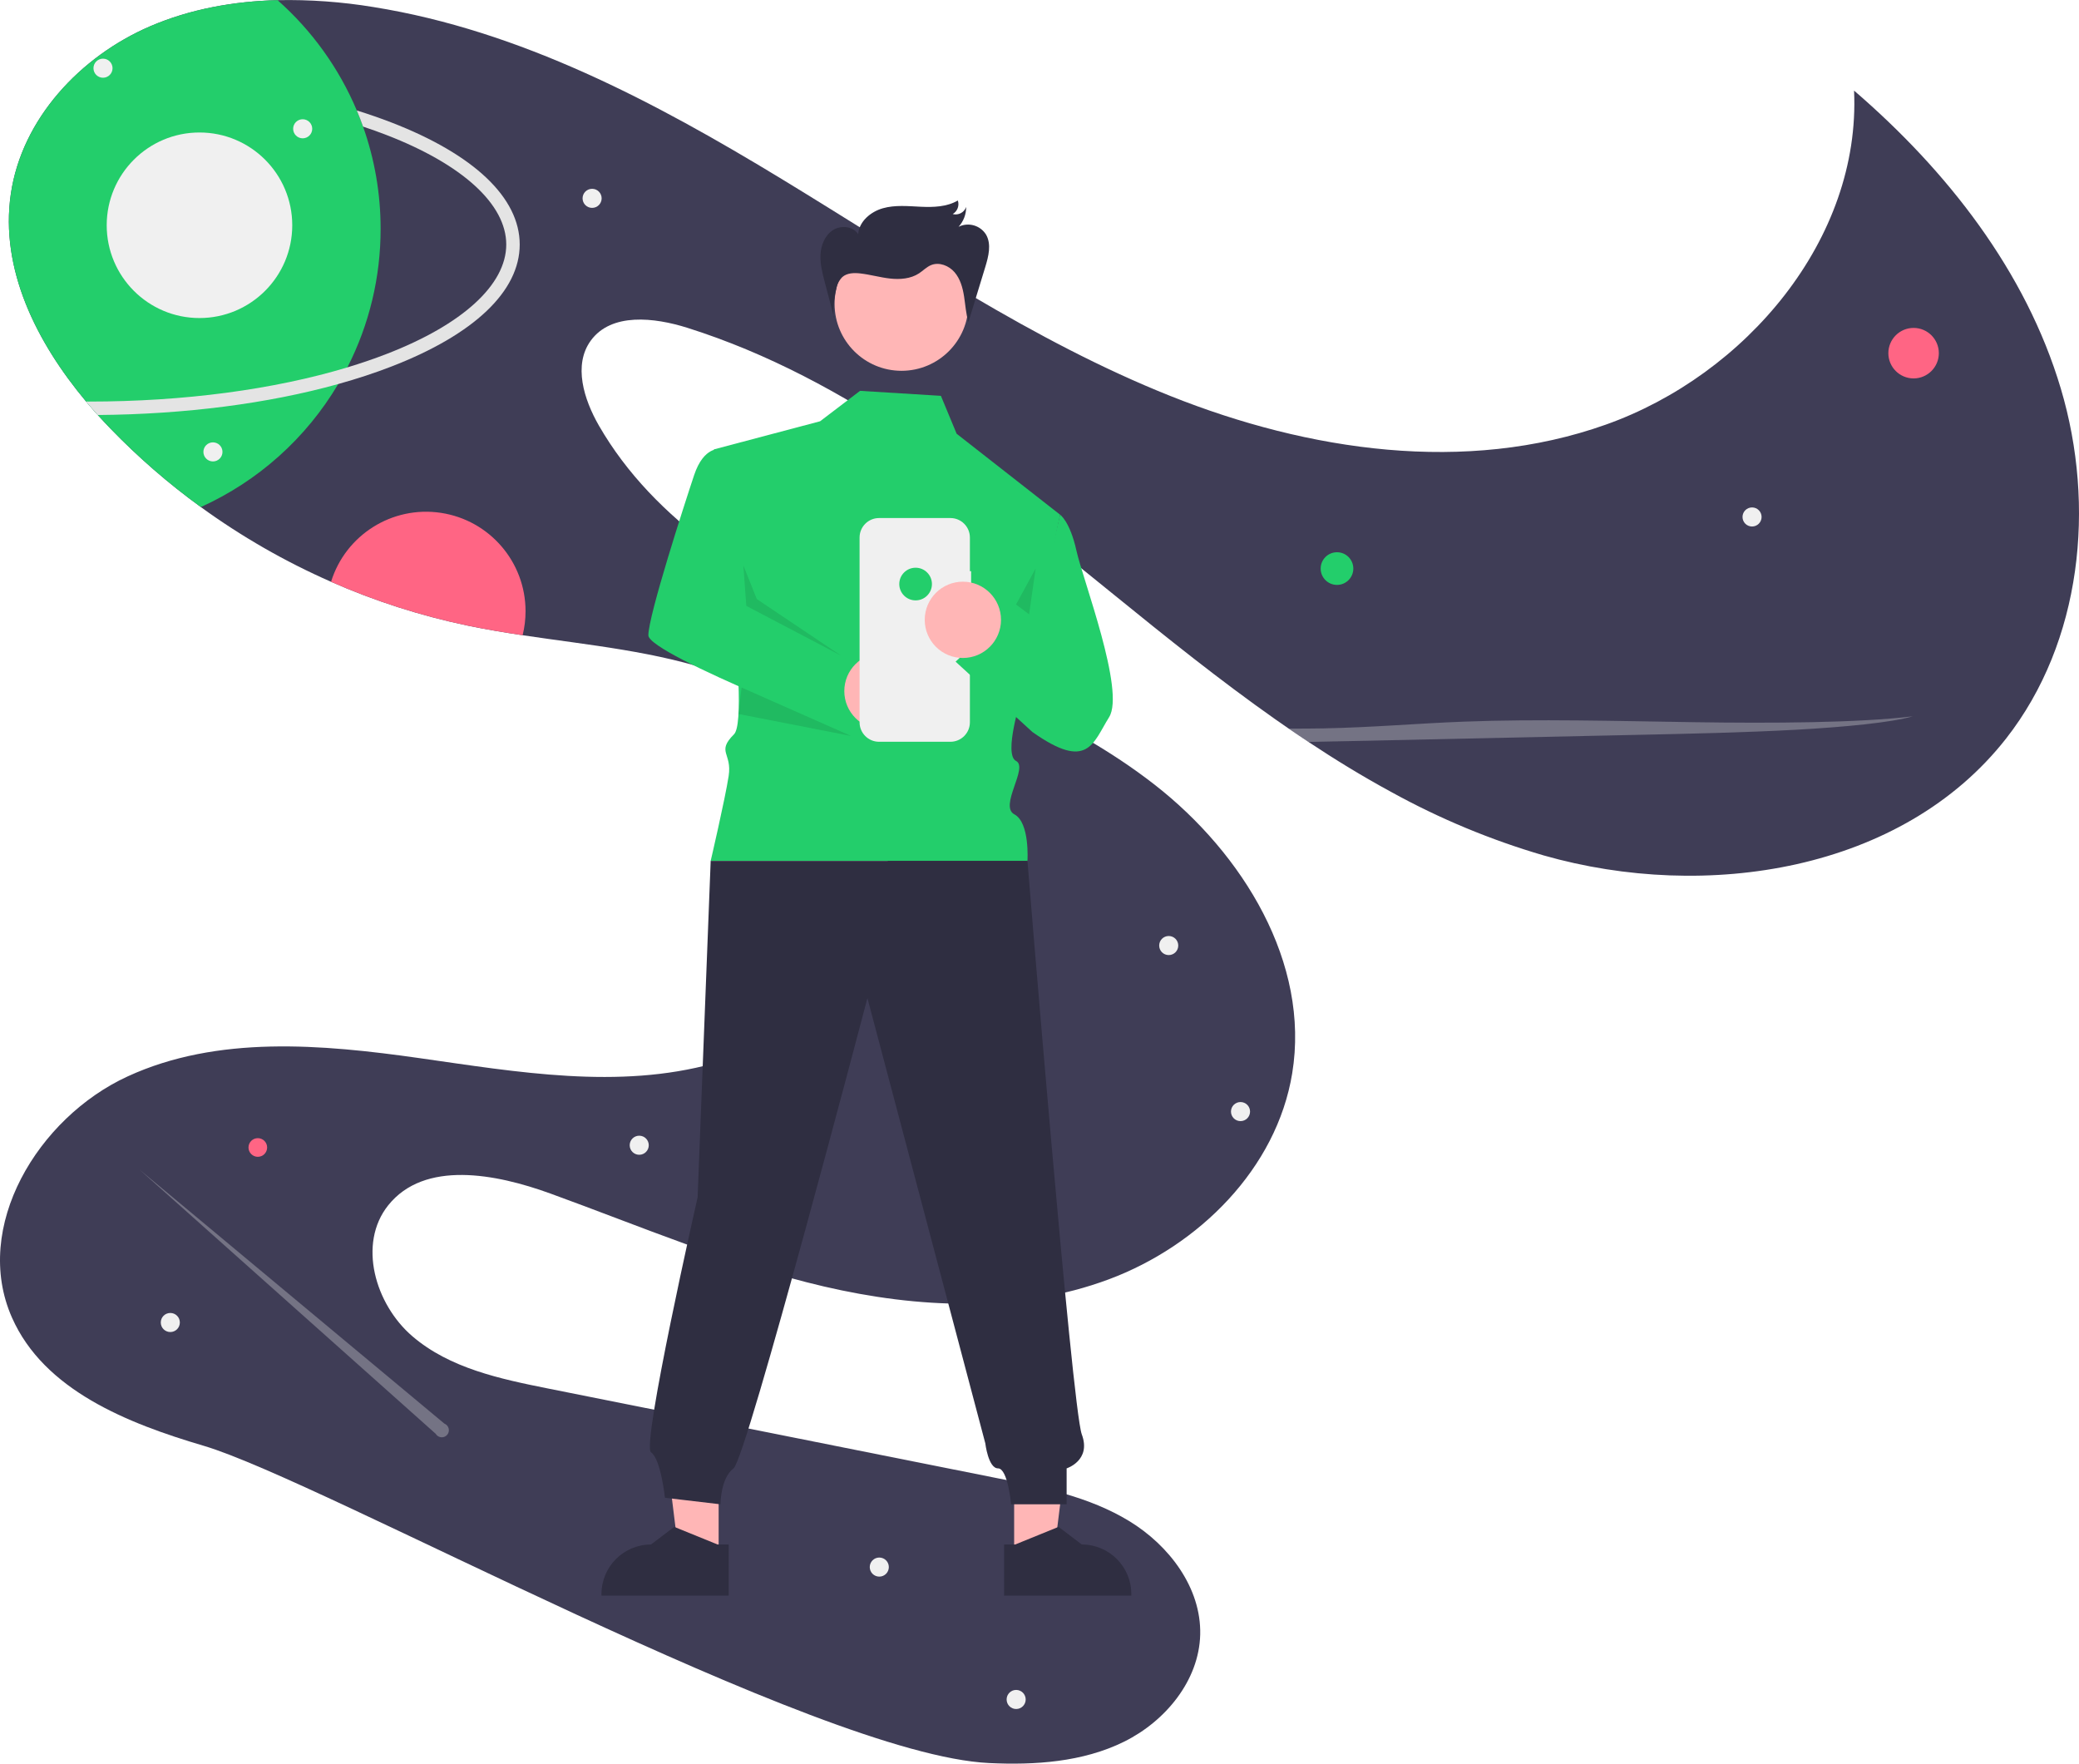
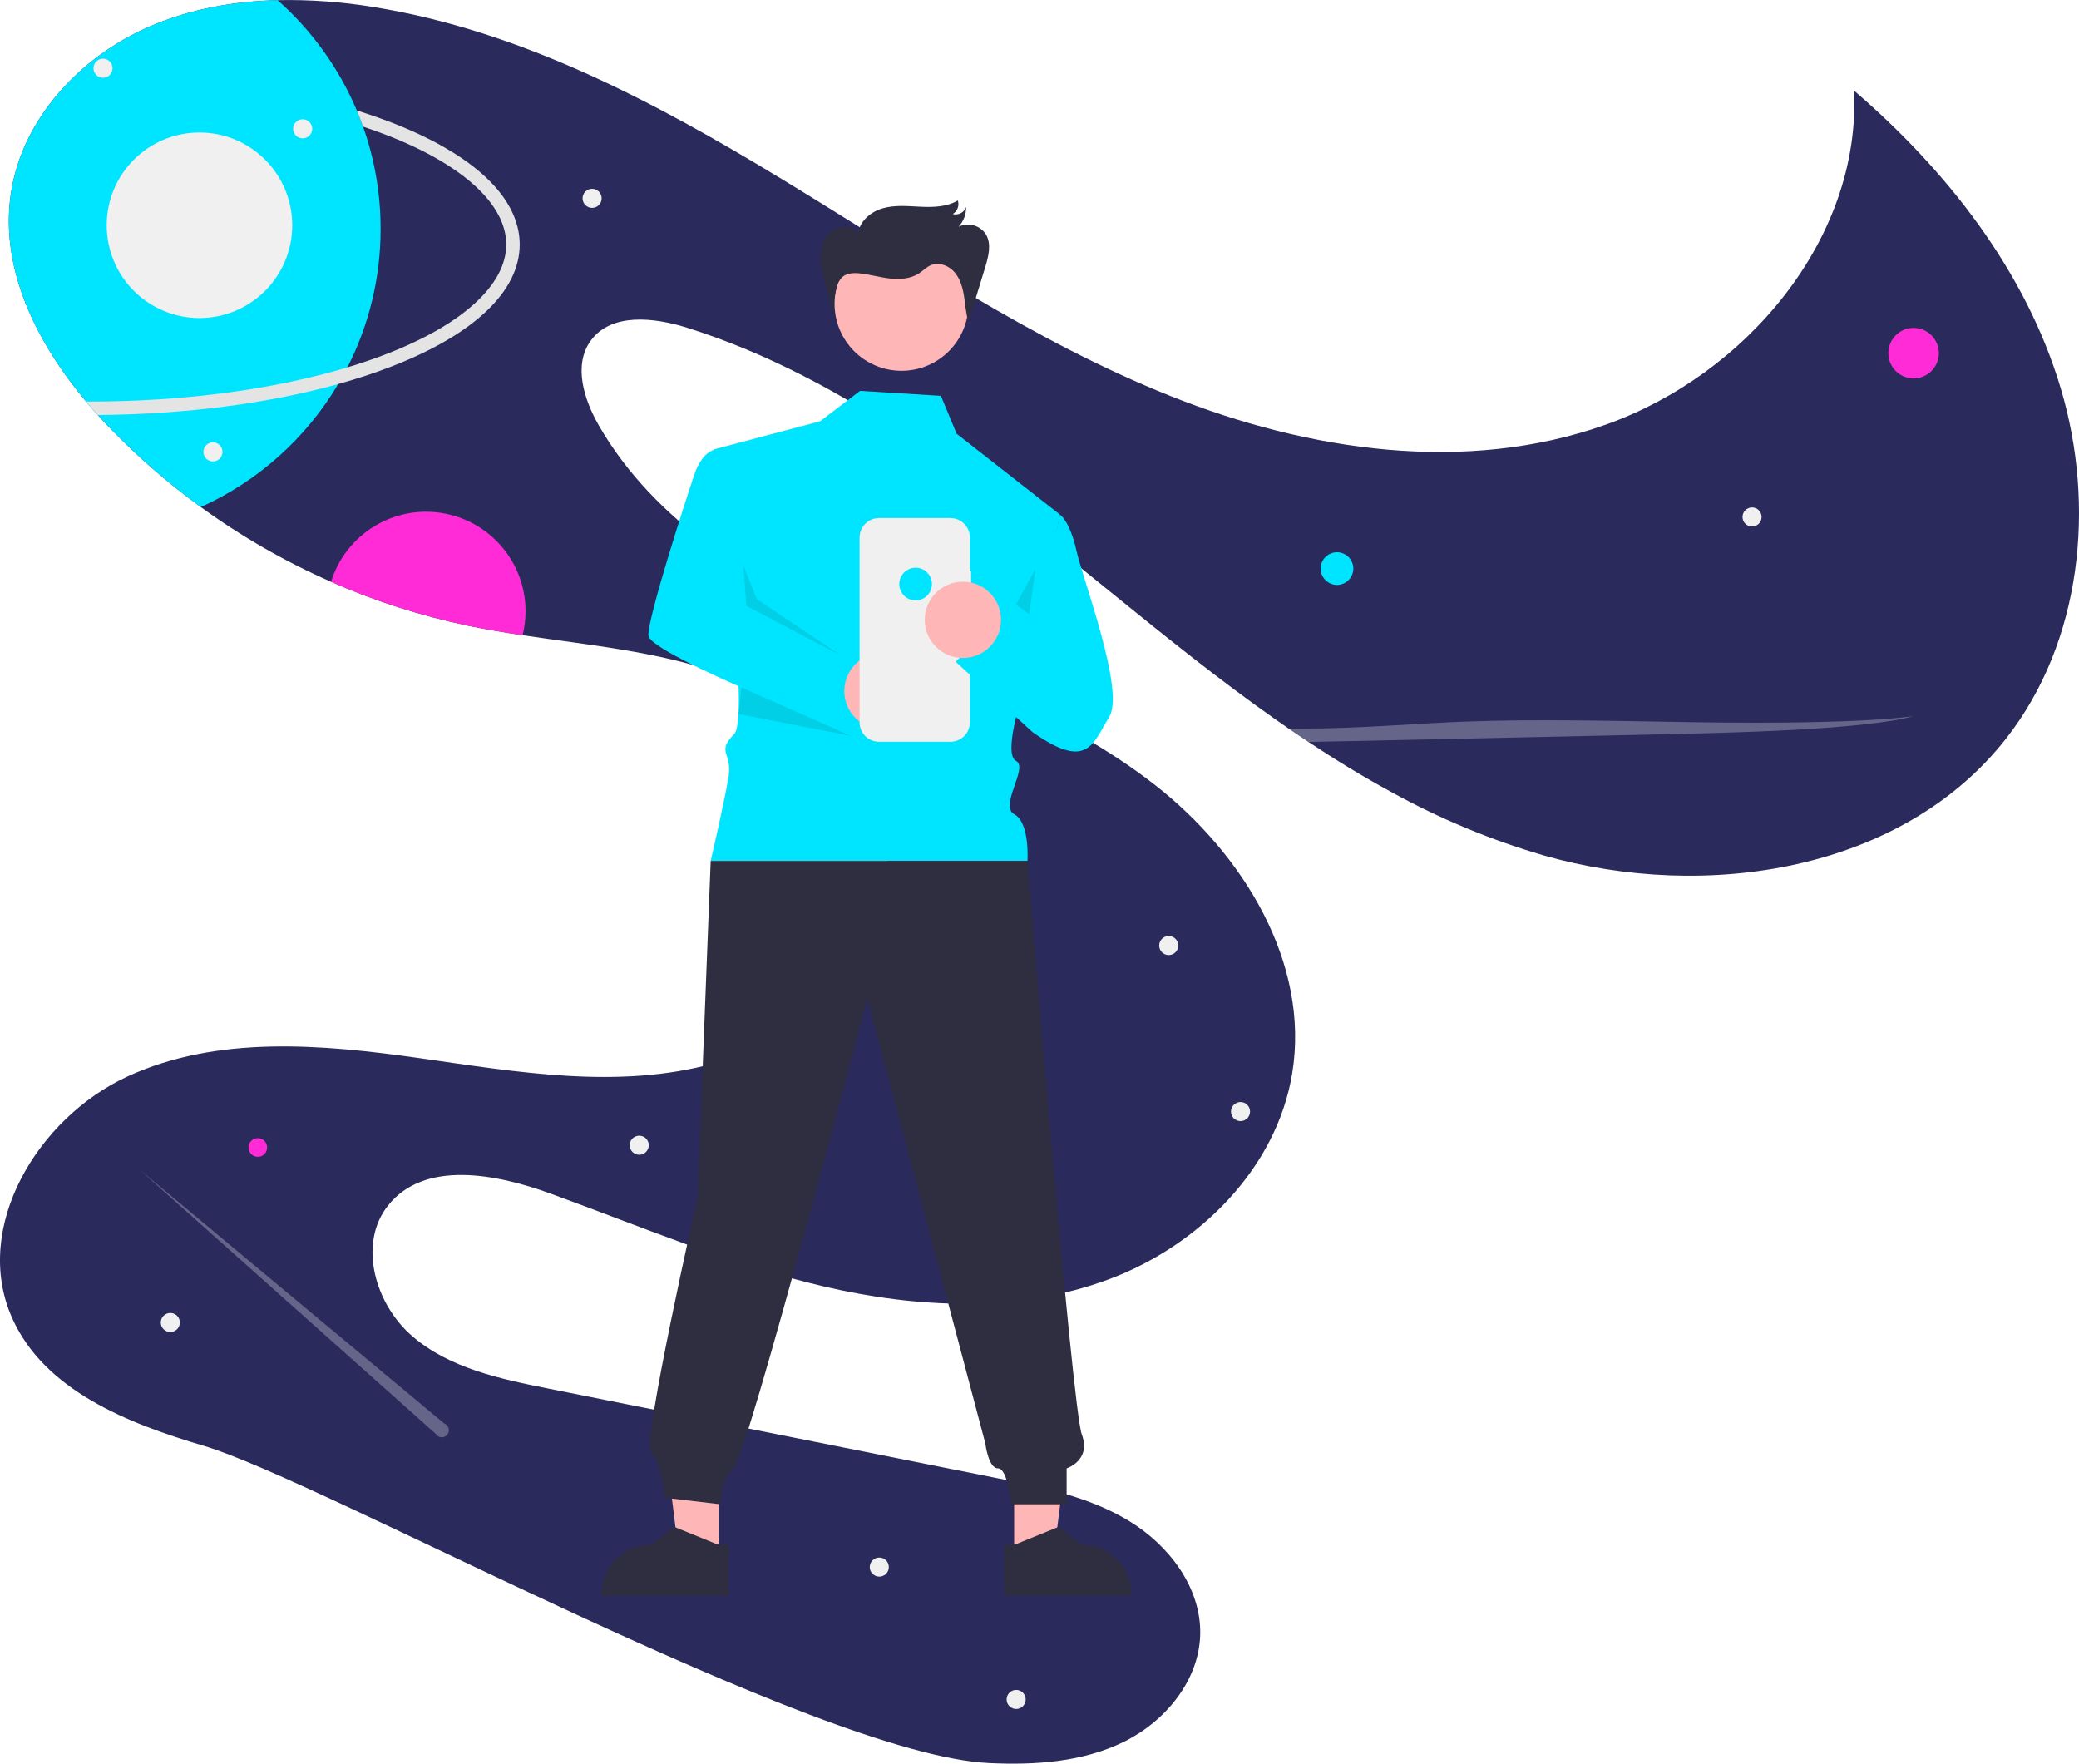
<svg xmlns="http://www.w3.org/2000/svg" data-name="Layer 1" width="926.632" height="785.994" viewBox="0 0 926.632 785.994">
-   <path d="M1030.887,386.059c-46.34,59.26-133.78,72.83-206.13,52.19a335.51,335.51,0,0,1-68.1-28.35c-12.54-6.81-24.78-14.28-36.77-22.24-2.95-1.95-5.9-3.93-8.82-5.95q-2.985-2.04-5.95-4.13c-24.76-17.42-48.55-36.53-71.94-55.53-58.39-47.43-118.38-96.32-190.12-118.95-14.78-4.66-33.9-6.84-43.04,5.68-7.93,10.87-3.09,26.26,3.62,37.92,24.89,43.19,70.07,70.46,115.29,91.43,45.22,20.97,93.12,37.96,132.43,68.62,39.31,30.66,69.32,79.39,61.28,128.58-6.93,42.39-41.54,76.83-81.78,91.84-40.24,15-85.12,12.91-126.95,3.17-41.83-9.75-81.54-26.76-121.91-41.42-24.34-8.85-56.16-14.97-72.31,5.28-13.64,17.11-5.8,44.1,10.81,58.34s39.09,19.01,60.54,23.29q99.9,19.95,199.8,39.89c20.43,4.07,41.34,8.33,59.14,19.17,17.8,10.83,32.16,29.75,31.65,50.58-.51,20.53-15.54,38.67-33.96,47.76-18.41,9.08-39.67,10.48-60.18,9.5-76.86-3.68-297.21-125.79-350.06-141.4-33.96-10.02-71.09-24.74-85.41-57.12-17.83-40.31,11.51-89.08,51.56-107.49,40.04-18.42,86.46-14.34,130.1-8.14,43.64,6.2,88.72,14.09,131.2,2.31,42.479-11.78,81.4-50.18,77.21-94.06-3.65-38.18-38.04-66.95-74.23-79.63-28.33-9.93-58.47-12.63-88.229-17.1-8.26-1.23-16.49-2.61-24.64-4.31a307.086,307.086,0,0,1-60.75-19.5,312.924,312.924,0,0,1-58.04-33.31,305.265,305.265,0,0,1-40.32-35.01q-2.835-2.94-5.61-6.01c-1.76-1.96-3.5-3.96-5.2-6-22.12-26.43-38.46-58.98-33.56-92.52,4.89-33.45,30.96-61.3,62-74.68,17.94-7.73,37.29-11.19,56.88-11.69a233.796,233.796,0,0,1,42.78,3.08c65.41,10.46,125.35,42.24,181.96,76.65,56.6,34.41,111.76,72.18,173.29,96.71,61.53,24.54,131.57,34.93,193.99,12.74,62.42-22.18,113.7-82.7,110.65-148.87,41.4,35.65,76.58,80.46,92.16,132.82C1070.797,282.559,1064.536,343.019,1030.887,386.059Z" transform="translate(-136.6838 -57.00314)" fill="#3f3d56" />
-   <circle cx="595.911" cy="253.394" r="7.278" fill="#23ce6b" />
-   <circle cx="852.911" cy="157.394" r="11.252" fill="#ff6584" />
-   <circle cx="114.911" cy="511.394" r="4.157" fill="#ff6584" />
-   <path d="M370.927,329.399a44.43,44.43,0,0,1-1.3,10.7c-8.26-1.23-16.49-2.61-24.64-4.31a307.086,307.086,0,0,1-60.75-19.5,44.337,44.337,0,0,1,86.69,13.11Z" transform="translate(-136.6838 -57.00314)" fill="#ff6584" />
+   <path d="M1030.887,386.059c-46.34,59.26-133.78,72.83-206.13,52.19a335.51,335.51,0,0,1-68.1-28.35c-12.54-6.81-24.78-14.28-36.77-22.24-2.95-1.95-5.9-3.93-8.82-5.95q-2.985-2.04-5.95-4.13c-24.76-17.42-48.55-36.53-71.94-55.53-58.39-47.43-118.38-96.32-190.12-118.95-14.78-4.66-33.9-6.84-43.04,5.68-7.93,10.87-3.09,26.26,3.62,37.92,24.89,43.19,70.07,70.46,115.29,91.43,45.22,20.97,93.12,37.96,132.43,68.62,39.31,30.66,69.32,79.39,61.28,128.58-6.93,42.39-41.54,76.83-81.78,91.84-40.24,15-85.12,12.91-126.95,3.17-41.83-9.75-81.54-26.76-121.91-41.42-24.34-8.85-56.16-14.97-72.31,5.28-13.64,17.11-5.8,44.1,10.81,58.34s39.09,19.01,60.54,23.29q99.9,19.95,199.8,39.89c20.43,4.07,41.34,8.33,59.14,19.17,17.8,10.83,32.16,29.75,31.65,50.58-.51,20.53-15.54,38.67-33.96,47.76-18.41,9.08-39.67,10.48-60.18,9.5-76.86-3.68-297.21-125.79-350.06-141.4-33.96-10.02-71.09-24.74-85.41-57.12-17.83-40.31,11.51-89.08,51.56-107.49,40.04-18.42,86.46-14.34,130.1-8.14,43.64,6.2,88.72,14.09,131.2,2.31,42.479-11.78,81.4-50.18,77.21-94.06-3.65-38.18-38.04-66.95-74.23-79.63-28.33-9.93-58.47-12.63-88.229-17.1-8.26-1.23-16.49-2.61-24.64-4.31a307.086,307.086,0,0,1-60.75-19.5,312.924,312.924,0,0,1-58.04-33.31,305.265,305.265,0,0,1-40.32-35.01q-2.835-2.94-5.61-6.01c-1.76-1.96-3.5-3.96-5.2-6-22.12-26.43-38.46-58.98-33.56-92.52,4.89-33.45,30.96-61.3,62-74.68,17.94-7.73,37.29-11.19,56.88-11.69a233.796,233.796,0,0,1,42.78,3.08c65.41,10.46,125.35,42.24,181.96,76.65,56.6,34.41,111.76,72.18,173.29,96.71,61.53,24.54,131.57,34.93,193.99,12.74,62.42-22.18,113.7-82.7,110.65-148.87,41.4,35.65,76.58,80.46,92.16,132.82C1070.797,282.559,1064.536,343.019,1030.887,386.059Z" transform="translate(-136.6838 -57.00314)" fill="#2a2a5c" />
+   <circle cx="595.911" cy="253.394" r="7.278" fill="#00e5ff" />
+   <circle cx="852.911" cy="157.394" r="11.252" fill="#ff2bd6" />
+   <circle cx="114.911" cy="511.394" r="4.157" fill="#ff2bd6" />
+   <path d="M370.927,329.399a44.43,44.43,0,0,1-1.3,10.7c-8.26-1.23-16.49-2.61-24.64-4.31a307.086,307.086,0,0,1-60.75-19.5,44.337,44.337,0,0,1,86.69,13.11Z" transform="translate(-136.6838 -57.00314)" fill="#ff2bd6" />
  <circle cx="780.911" cy="230.394" r="4.252" fill="#f0f0f0" />
  <circle cx="391.911" cy="698.394" r="4.252" fill="#f0f0f0" />
  <circle cx="452.911" cy="757.394" r="4.252" fill="#f0f0f0" />
  <circle cx="75.911" cy="589.394" r="4.252" fill="#f0f0f0" />
  <circle cx="284.911" cy="510.394" r="4.252" fill="#f0f0f0" />
  <circle cx="263.911" cy="88.394" r="4.252" fill="#f0f0f0" />
  <circle cx="520.911" cy="421.394" r="4.252" fill="#f0f0f0" />
  <circle cx="552.911" cy="495.394" r="4.252" fill="#f0f0f0" />
  <path d="M291.527,220.728q9.075-2.739,17.362-5.935c33.96-13.117,53.438-30.911,53.438-48.82s-19.478-35.703-53.438-48.82q-5.038-1.946-10.386-3.723a136.34,136.34,0,0,1-6.976,107.3Z" transform="translate(-136.6838 -57.00314)" fill="none" />
-   <path d="M306.326,158.969a135.44,135.44,0,0,1-14.8,61.76q-1.935,3.78-4.1,7.43a136.431,136.431,0,0,1-61.23,54.82,305.269,305.269,0,0,1-40.32-35.01q-2.835-2.94-5.61-6.01c-1.76-1.96-3.5-3.96-5.2-6-22.12-26.43-38.46-58.98-33.56-92.52,4.89-33.45,30.96-61.3,62-74.68,17.94-7.73,37.29-11.19,56.88-11.69a136.126,136.126,0,0,1,35.33,49.16c1,2.37,1.92,4.77,2.79,7.2A135.756,135.756,0,0,1,306.326,158.969Z" transform="translate(-136.6838 -57.00314)" fill="#23ce6b" />
+   <path d="M306.326,158.969a135.44,135.44,0,0,1-14.8,61.76q-1.935,3.78-4.1,7.43a136.431,136.431,0,0,1-61.23,54.82,305.269,305.269,0,0,1-40.32-35.01q-2.835-2.94-5.61-6.01c-1.76-1.96-3.5-3.96-5.2-6-22.12-26.43-38.46-58.98-33.56-92.52,4.89-33.45,30.96-61.3,62-74.68,17.94-7.73,37.29-11.19,56.88-11.69a136.126,136.126,0,0,1,35.33,49.16c1,2.37,1.92,4.77,2.79,7.2A135.756,135.756,0,0,1,306.326,158.969Z" transform="translate(-136.6838 -57.00314)" fill="#00e5ff" />
  <path d="M368.326,165.969c0,20.83-20.34,40.15-57.28,54.42-7.39,2.86-15.3,5.45-23.62,7.77-31.14,8.68-68.2,13.49-107.16,13.8-1.76-1.96-3.5-3.96-5.2-6,.42.01.84.01,1.26.01,42.31,0,82.45-5.36,115.2-15.24,6.05-1.83,11.85-3.81,17.36-5.94,33.96-13.11,53.44-30.91,53.44-48.82,0-17.91-19.48-35.7-53.44-48.82q-5.04-1.95-10.38-3.72c-.87-2.43-1.79-4.83-2.79-7.2q7.98,2.49,15.33,5.32C347.987,125.819,368.326,145.149,368.326,165.969Z" transform="translate(-136.6838 -57.00314)" fill="#e4e4e4" />
  <circle cx="45.911" cy="30.394" r="4.252" fill="#f0f0f0" />
  <circle cx="134.911" cy="57.394" r="4.252" fill="#f0f0f0" />
  <circle cx="88.911" cy="100.394" r="41.348" fill="#f0f0f0" />
  <path d="M989.197,376.239c-9.28,2.74-29.74,4.76-52.24,6-22.49,1.23-47.16,1.77-71.52,2.29q-63.959,1.38-127.91,2.77-8.791.195-17.64.36c-2.95-1.95-5.9-3.93-8.82-5.95,5.23.03,10.46,0,15.65-.1,22.17-.44,40.94-2.17,62.32-2.99,32.9-1.27,68.42-.27,102.71.24C926.036,379.379,965.106,379.189,989.197,376.239Z" transform="translate(-136.6838 -57.00314)" fill="#f0f0f0" opacity="0.3" />
  <path d="M334.767,691.47,198.846,578.239,330.891,696.006a3.151,3.151,0,1,0,3.876-4.535Z" transform="translate(-136.6838 -57.00314)" fill="#f0f0f0" opacity="0.3" />
  <circle cx="94.911" cy="201.394" r="4.252" fill="#f0f0f0" />
  <polygon points="452.017 694.074 469.604 694.073 477.971 626.236 452.014 626.237 452.017 694.074" fill="#ffb6b6" />
  <path d="M584.215,745.335l4.95-0,19.327-7.86,10.359,7.859h.001a22.074,22.074,0,0,1,22.073,22.072v.717l-56.709.002Z" transform="translate(-136.6838 -57.00314)" fill="#2f2e41" />
  <polygon points="320.308 694.074 302.721 694.073 294.354 626.236 320.311 626.237 320.308 694.074" fill="#ffb6b6" />
  <path d="M461.477,768.125l-56.709-.002v-.717a22.074,22.074,0,0,1,22.073-22.072h.001l10.359-7.859,19.327,7.86,4.95 0Z" transform="translate(-136.6838 -57.00314)" fill="#2f2e41" />
-   <path d="M520.009,231.191,502.201,244.751,454.896,257.279s16.95,118.96,8.95,126.96-.785,8.215-2.393,18.608-8.013,37.831-8.013,37.831l141.188,0s1.138-17.052-5.822-20.745,6.416-20.929.728-23.811,2.312-27.882,2.312-27.882l17.337-81.85-46.114-36.08-7.013-16.898Z" transform="translate(-136.6838 -57.00314)" fill="#23ce6b" />
+   <path d="M520.009,231.191,502.201,244.751,454.896,257.279s16.95,118.96,8.95,126.96-.785,8.215-2.393,18.608-8.013,37.831-8.013,37.831l141.188,0s1.138-17.052-5.822-20.745,6.416-20.929.728-23.811,2.312-27.882,2.312-27.882l17.337-81.85-46.114-36.08-7.013-16.898Z" transform="translate(-136.6838 -57.00314)" fill="#00e5ff" />
  <circle cx="405.545" cy="274.328" r="6.161" fill="#f2f2f2" />
  <path d="M453.441,440.678l-5.822,149.921S422.48,701.328,426.846,704.239s6.216,20.269,6.216,20.269l24.744,2.911s0-11.644,5.822-16.011,59.677-209.598,59.677-209.598l52.54,198.429s1.315,11.169,5.682,11.169,5.822,16.011,5.822,16.011h24.744v-16.011s11.118-3.525,6.752-15.169-24.218-255.562-24.218-255.562Z" transform="translate(-136.6838 -57.00314)" fill="#2f2e41" />
  <circle cx="401.817" cy="135.415" r="29.839" fill="#ffb6b6" />
  <polygon points="452.85 269.414 458.672 273.781 461.583 253.403 452.85 269.414" opacity="0.1" style="isolation:isolate" />
-   <path d="M457.687,257.163s-7.278-1.456-11.644,11.644-20.378,62.588-20.378,71.322S525.375,387.396,525.375,387.396L515,351l-45.669-23.971Z" transform="translate(-136.6838 -57.00314)" fill="#23ce6b" />
+   <path d="M457.687,257.163s-7.278-1.456-11.644,11.644-20.378,62.588-20.378,71.322S525.375,387.396,525.375,387.396L515,351l-45.669-23.971Z" transform="translate(-136.6838 -57.00314)" fill="#00e5ff" />
  <circle cx="393.316" cy="307.997" r="17" fill="#ffb6b6" />
  <polygon points="331.316 251.997 332.647 270.026 374.878 292.192 337.316 266.997 331.316 251.997" opacity="0.1" style="isolation:isolate" />
  <path d="M569.523,311.57h-.548V296.562a8.686,8.686,0,0,0-8.686-8.686H528.492a8.686,8.686,0,0,0-8.686,8.686v82.337a8.686,8.686,0,0,0,8.686,8.686h31.797a8.686,8.686,0,0,0,8.686-8.686V322.254h.548Z" transform="translate(-136.6838 -57.00314)" fill="#f0f0f0" />
-   <path d="M609.184,286.39s4.367,2.911,7.278,16.011,21.833,62.588,14.555,74.233-9.426,24.072-34.17,6.606l-34.24-31.35,24.744-23.289,10.189,7.278Z" transform="translate(-136.6838 -57.00314)" fill="#23ce6b" />
-   <circle cx="408.095" cy="260.292" r="7.278" fill="#23ce6b" />
+   <path d="M609.184,286.39s4.367,2.911,7.278,16.011,21.833,62.588,14.555,74.233-9.426,24.072-34.17,6.606l-34.24-31.35,24.744-23.289,10.189,7.278Z" transform="translate(-136.6838 -57.00314)" fill="#00e5ff" />
+   <circle cx="408.095" cy="260.292" r="7.278" fill="#00e5ff" />
  <circle cx="429.163" cy="276.236" r="17" fill="#ffb6b6" />
  <polygon points="330.514 306.41 379.316 327.997 329.158 318.194 330.514 306.41" opacity="0.1" style="isolation:isolate" />
  <path d="M508.397,198.365,504.3,182.773c-1.069-4.068-2.147-8.219-1.907-12.418s2.022-8.533,5.56-10.808,8.939-1.738,11.216,1.799c.433-5.648,5.571-9.992,11.022-11.531s11.239-.93,16.897-.671,11.631.078,16.514-2.791a5.112,5.112,0,0,1-2.289,6.041,4.963,4.963,0,0,0,5.995-3.162,12.88,12.88,0,0,1-3.381,8.845A9.475,9.475,0,0,1,576.173,161.545c2.492,4.321,1.096,9.747-.362,14.517l-7.484,24.482c-1.135-3.722-1.349-7.651-1.956-11.494s-1.687-7.768-4.224-10.718-6.846-4.659-10.451-3.194c-2.022.822-3.565,2.489-5.39,3.686-3.746,2.455-8.512,2.807-12.963,2.308s-8.789-1.767-13.24-2.273c-2.787-.317-5.896-.233-7.999,1.623a10.281,10.281,0,0,0-2.738,5.467,43.486,43.486,0,0,0-1.158,12.541" transform="translate(-136.6838 -57.00314)" fill="#2f2e41" />
</svg>
